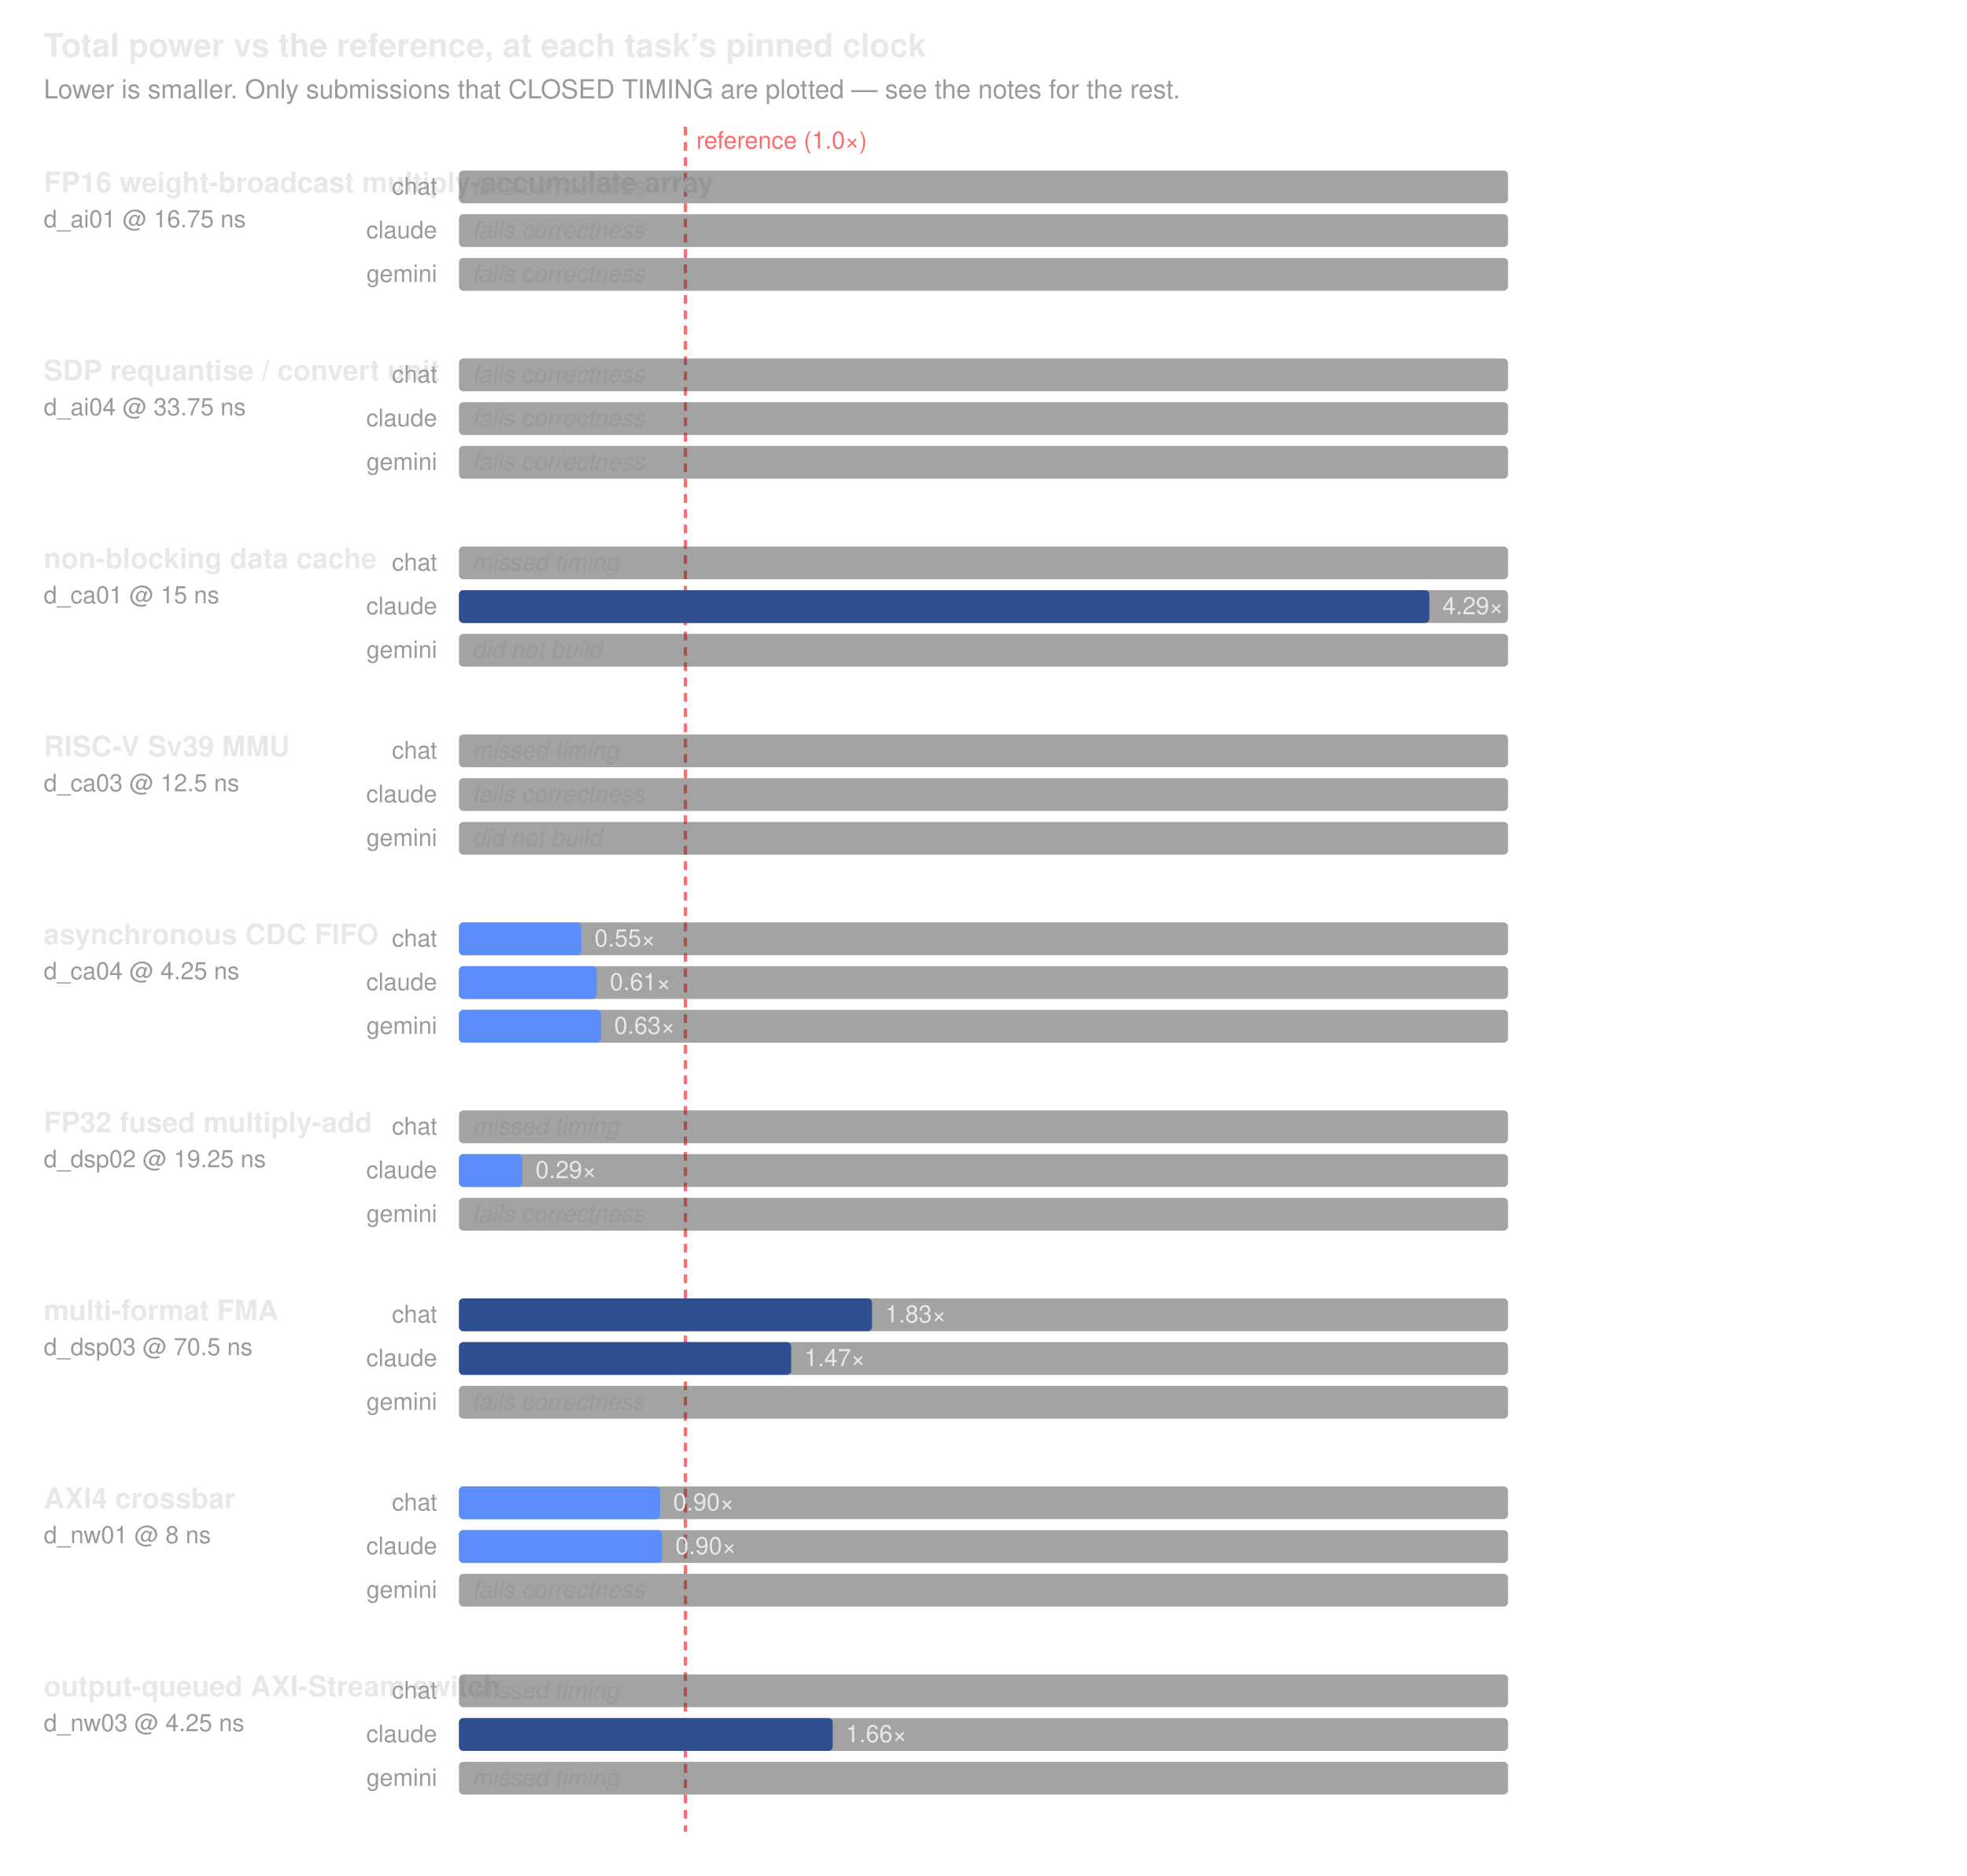
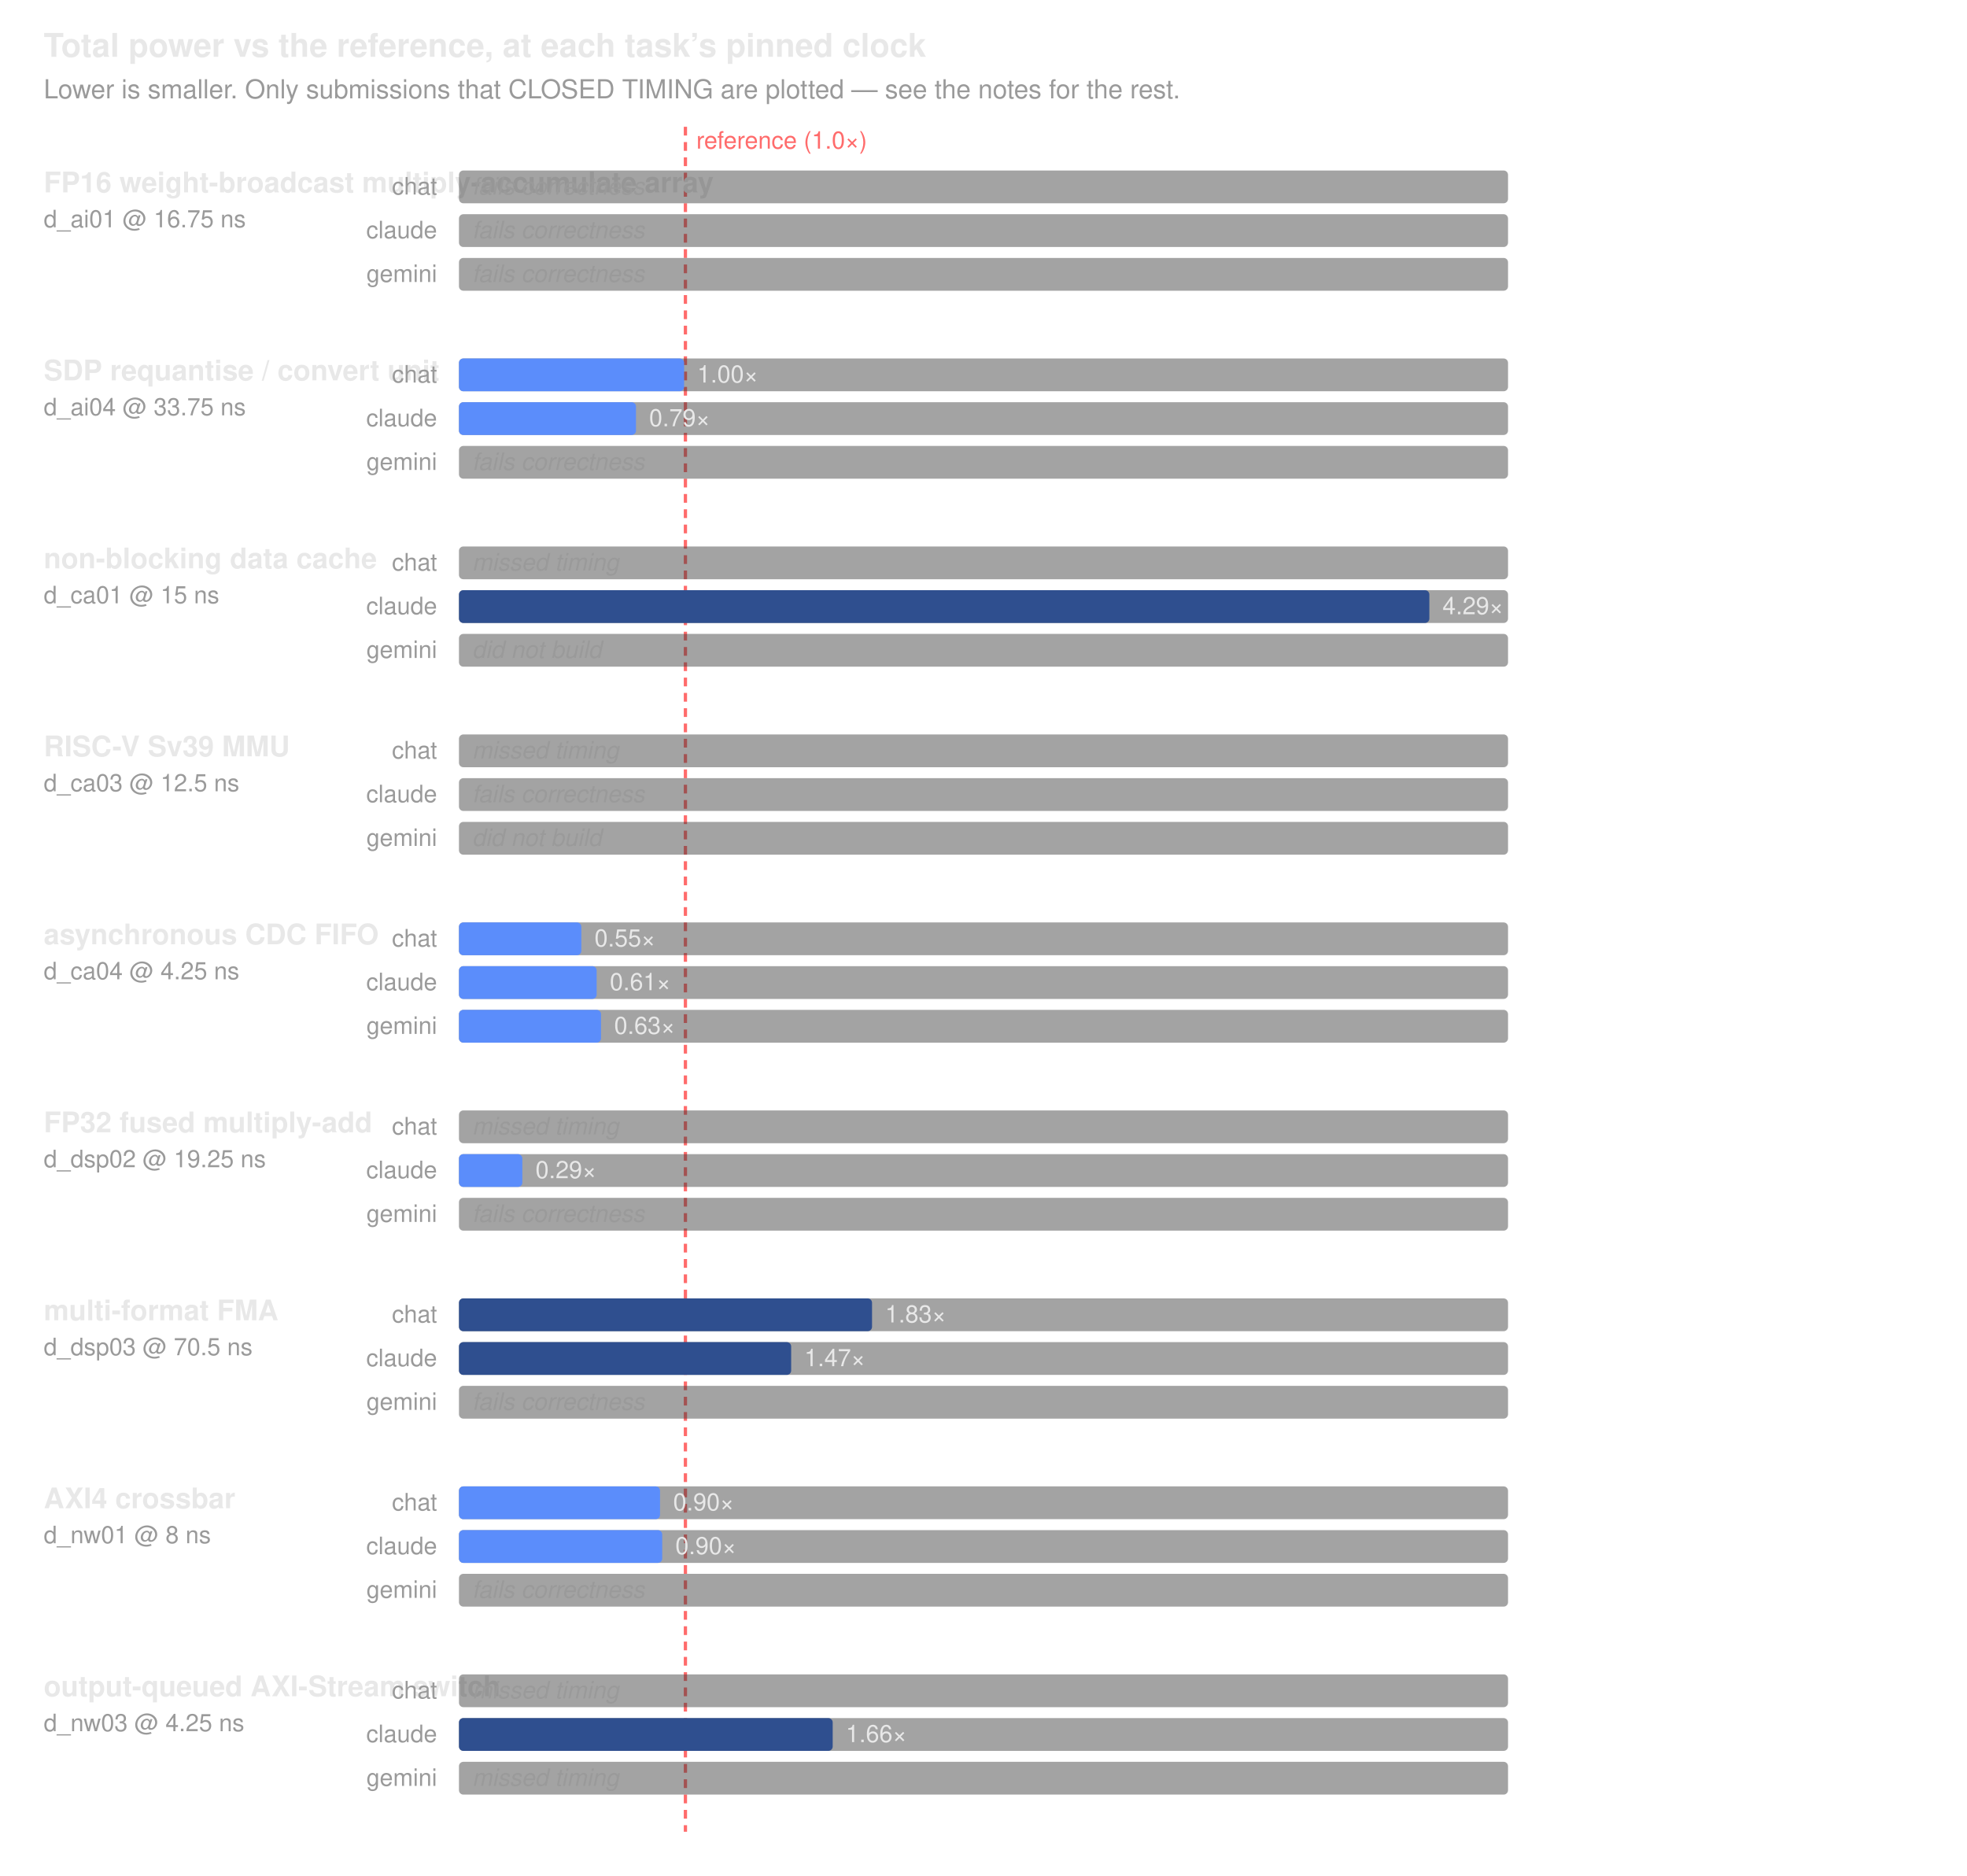
<svg xmlns="http://www.w3.org/2000/svg" viewBox="0 0 900 858" font-family="-apple-system,BlinkMacSystemFont,Segoe UI,Helvetica,Arial,sans-serif">
  <rect width="900" height="858" fill="none" />
  <text x="20" y="26" fill="#e8e8e8" font-size="15" font-weight="600">Total power vs the reference, at each task’s pinned clock</text>
  <text x="20" y="45" fill="#9a9a9a" font-size="12">Lower is smaller. Only submissions that CLOSED TIMING are plotted — see the notes for the rest.</text>
  <line x1="313.613" y1="58" x2="313.613" y2="838" stroke="#ff6b6b" stroke-width="1.5" stroke-dasharray="4 3" />
  <text x="318.613" y="68" fill="#ff6b6b" font-size="11">reference (1.0×)</text>
  <text x="20" y="88" fill="#e8e8e8" font-size="13" font-weight="600">FP16 weight-broadcast multiply-accumulate array</text>
  <text x="20" y="104" fill="#9a9a9a" font-size="11">d_ai01 @ 16.75 ns</text>
  <text x="200" y="89" fill="#9a9a9a" font-size="11" text-anchor="end">chat</text>
  <rect x="210" y="78" width="480" height="15" rx="2" fill="#333" opacity="0.45" />
  <text x="216" y="89" fill="#9a9a9a" font-size="11" font-style="italic">fails correctness</text>
  <text x="200" y="109" fill="#9a9a9a" font-size="11" text-anchor="end">claude</text>
  <rect x="210" y="98" width="480" height="15" rx="2" fill="#333" opacity="0.45" />
  <text x="216" y="109" fill="#9a9a9a" font-size="11" font-style="italic">fails correctness</text>
  <text x="200" y="129" fill="#9a9a9a" font-size="11" text-anchor="end">gemini</text>
  <rect x="210" y="118" width="480" height="15" rx="2" fill="#333" opacity="0.45" />
  <text x="216" y="129" fill="#9a9a9a" font-size="11" font-style="italic">fails correctness</text>
  <text x="20" y="174" fill="#e8e8e8" font-size="13" font-weight="600">SDP requantise / convert unit</text>
  <text x="20" y="190" fill="#9a9a9a" font-size="11">d_ai04 @ 33.75 ns</text>
  <text x="200" y="175" fill="#9a9a9a" font-size="11" text-anchor="end">chat</text>
  <rect x="210" y="164" width="480" height="15" rx="2" fill="#333" opacity="0.45" />
-   <text x="216" y="175" fill="#9a9a9a" font-size="11" font-style="italic">fails correctness</text>
+   <rect x="210" y="164" width="103" height="15" rx="2" fill="#5b8dfb" />
+   <text x="319" y="175" fill="#e8e8e8" font-size="11">1.00×</text>
  <text x="200" y="195" fill="#9a9a9a" font-size="11" text-anchor="end">claude</text>
  <rect x="210" y="184" width="480" height="15" rx="2" fill="#333" opacity="0.45" />
-   <text x="216" y="195" fill="#9a9a9a" font-size="11" font-style="italic">fails correctness</text>
+   <rect x="210" y="184" width="81" height="15" rx="2" fill="#5b8dfb" />
+   <text x="297" y="195" fill="#e8e8e8" font-size="11">0.79×</text>
  <text x="200" y="215" fill="#9a9a9a" font-size="11" text-anchor="end">gemini</text>
  <rect x="210" y="204" width="480" height="15" rx="2" fill="#333" opacity="0.45" />
  <text x="216" y="215" fill="#9a9a9a" font-size="11" font-style="italic">fails correctness</text>
  <text x="20" y="260" fill="#e8e8e8" font-size="13" font-weight="600">non-blocking data cache</text>
  <text x="20" y="276" fill="#9a9a9a" font-size="11">d_ca01 @ 15 ns</text>
  <text x="200" y="261" fill="#9a9a9a" font-size="11" text-anchor="end">chat</text>
  <rect x="210" y="250" width="480" height="15" rx="2" fill="#333" opacity="0.45" />
  <text x="216" y="261" fill="#9a9a9a" font-size="11" font-style="italic">missed timing</text>
  <text x="200" y="281" fill="#9a9a9a" font-size="11" text-anchor="end">claude</text>
  <rect x="210" y="270" width="480" height="15" rx="2" fill="#333" opacity="0.45" />
  <rect x="210" y="270" width="444" height="15" rx="2" fill="#2f4f8f" />
  <text x="660" y="281" fill="#e8e8e8" font-size="11">4.29×</text>
  <text x="200" y="301" fill="#9a9a9a" font-size="11" text-anchor="end">gemini</text>
  <rect x="210" y="290" width="480" height="15" rx="2" fill="#333" opacity="0.45" />
  <text x="216" y="301" fill="#9a9a9a" font-size="11" font-style="italic">did not build</text>
  <text x="20" y="346" fill="#e8e8e8" font-size="13" font-weight="600">RISC-V Sv39 MMU</text>
  <text x="20" y="362" fill="#9a9a9a" font-size="11">d_ca03 @ 12.5 ns</text>
  <text x="200" y="347" fill="#9a9a9a" font-size="11" text-anchor="end">chat</text>
  <rect x="210" y="336" width="480" height="15" rx="2" fill="#333" opacity="0.45" />
  <text x="216" y="347" fill="#9a9a9a" font-size="11" font-style="italic">missed timing</text>
  <text x="200" y="367" fill="#9a9a9a" font-size="11" text-anchor="end">claude</text>
  <rect x="210" y="356" width="480" height="15" rx="2" fill="#333" opacity="0.45" />
  <text x="216" y="367" fill="#9a9a9a" font-size="11" font-style="italic">fails correctness</text>
  <text x="200" y="387" fill="#9a9a9a" font-size="11" text-anchor="end">gemini</text>
  <rect x="210" y="376" width="480" height="15" rx="2" fill="#333" opacity="0.45" />
  <text x="216" y="387" fill="#9a9a9a" font-size="11" font-style="italic">did not build</text>
  <text x="20" y="432" fill="#e8e8e8" font-size="13" font-weight="600">asynchronous CDC FIFO</text>
  <text x="20" y="448" fill="#9a9a9a" font-size="11">d_ca04 @ 4.25 ns</text>
  <text x="200" y="433" fill="#9a9a9a" font-size="11" text-anchor="end">chat</text>
  <rect x="210" y="422" width="480" height="15" rx="2" fill="#333" opacity="0.45" />
  <rect x="210" y="422" width="56" height="15" rx="2" fill="#5b8dfb" />
  <text x="272" y="433" fill="#e8e8e8" font-size="11">0.55×</text>
  <text x="200" y="453" fill="#9a9a9a" font-size="11" text-anchor="end">claude</text>
  <rect x="210" y="442" width="480" height="15" rx="2" fill="#333" opacity="0.45" />
  <rect x="210" y="442" width="63" height="15" rx="2" fill="#5b8dfb" />
  <text x="279" y="453" fill="#e8e8e8" font-size="11">0.61×</text>
  <text x="200" y="473" fill="#9a9a9a" font-size="11" text-anchor="end">gemini</text>
  <rect x="210" y="462" width="480" height="15" rx="2" fill="#333" opacity="0.45" />
  <rect x="210" y="462" width="65" height="15" rx="2" fill="#5b8dfb" />
  <text x="281" y="473" fill="#e8e8e8" font-size="11">0.63×</text>
  <text x="20" y="518" fill="#e8e8e8" font-size="13" font-weight="600">FP32 fused multiply-add</text>
  <text x="20" y="534" fill="#9a9a9a" font-size="11">d_dsp02 @ 19.25 ns</text>
  <text x="200" y="519" fill="#9a9a9a" font-size="11" text-anchor="end">chat</text>
  <rect x="210" y="508" width="480" height="15" rx="2" fill="#333" opacity="0.45" />
  <text x="216" y="519" fill="#9a9a9a" font-size="11" font-style="italic">missed timing</text>
  <text x="200" y="539" fill="#9a9a9a" font-size="11" text-anchor="end">claude</text>
  <rect x="210" y="528" width="480" height="15" rx="2" fill="#333" opacity="0.45" />
  <rect x="210" y="528" width="29" height="15" rx="2" fill="#5b8dfb" />
  <text x="245" y="539" fill="#e8e8e8" font-size="11">0.29×</text>
  <text x="200" y="559" fill="#9a9a9a" font-size="11" text-anchor="end">gemini</text>
  <rect x="210" y="548" width="480" height="15" rx="2" fill="#333" opacity="0.45" />
  <text x="216" y="559" fill="#9a9a9a" font-size="11" font-style="italic">fails correctness</text>
  <text x="20" y="604" fill="#e8e8e8" font-size="13" font-weight="600">multi-format FMA</text>
  <text x="20" y="620" fill="#9a9a9a" font-size="11">d_dsp03 @ 70.5 ns</text>
  <text x="200" y="605" fill="#9a9a9a" font-size="11" text-anchor="end">chat</text>
  <rect x="210" y="594" width="480" height="15" rx="2" fill="#333" opacity="0.45" />
  <rect x="210" y="594" width="189" height="15" rx="2" fill="#2f4f8f" />
  <text x="405" y="605" fill="#e8e8e8" font-size="11">1.83×</text>
  <text x="200" y="625" fill="#9a9a9a" font-size="11" text-anchor="end">claude</text>
  <rect x="210" y="614" width="480" height="15" rx="2" fill="#333" opacity="0.45" />
  <rect x="210" y="614" width="152" height="15" rx="2" fill="#2f4f8f" />
  <text x="368" y="625" fill="#e8e8e8" font-size="11">1.47×</text>
  <text x="200" y="645" fill="#9a9a9a" font-size="11" text-anchor="end">gemini</text>
  <rect x="210" y="634" width="480" height="15" rx="2" fill="#333" opacity="0.45" />
  <text x="216" y="645" fill="#9a9a9a" font-size="11" font-style="italic">fails correctness</text>
  <text x="20" y="690" fill="#e8e8e8" font-size="13" font-weight="600">AXI4 crossbar</text>
  <text x="20" y="706" fill="#9a9a9a" font-size="11">d_nw01 @ 8 ns</text>
  <text x="200" y="691" fill="#9a9a9a" font-size="11" text-anchor="end">chat</text>
  <rect x="210" y="680" width="480" height="15" rx="2" fill="#333" opacity="0.45" />
  <rect x="210" y="680" width="92" height="15" rx="2" fill="#5b8dfb" />
  <text x="308" y="691" fill="#e8e8e8" font-size="11">0.90×</text>
  <text x="200" y="711" fill="#9a9a9a" font-size="11" text-anchor="end">claude</text>
  <rect x="210" y="700" width="480" height="15" rx="2" fill="#333" opacity="0.45" />
  <rect x="210" y="700" width="93" height="15" rx="2" fill="#5b8dfb" />
  <text x="309" y="711" fill="#e8e8e8" font-size="11">0.90×</text>
  <text x="200" y="731" fill="#9a9a9a" font-size="11" text-anchor="end">gemini</text>
  <rect x="210" y="720" width="480" height="15" rx="2" fill="#333" opacity="0.45" />
  <text x="216" y="731" fill="#9a9a9a" font-size="11" font-style="italic">fails correctness</text>
  <text x="20" y="776" fill="#e8e8e8" font-size="13" font-weight="600">output-queued AXI-Stream switch</text>
  <text x="20" y="792" fill="#9a9a9a" font-size="11">d_nw03 @ 4.25 ns</text>
  <text x="200" y="777" fill="#9a9a9a" font-size="11" text-anchor="end">chat</text>
  <rect x="210" y="766" width="480" height="15" rx="2" fill="#333" opacity="0.45" />
  <text x="216" y="777" fill="#9a9a9a" font-size="11" font-style="italic">missed timing</text>
  <text x="200" y="797" fill="#9a9a9a" font-size="11" text-anchor="end">claude</text>
  <rect x="210" y="786" width="480" height="15" rx="2" fill="#333" opacity="0.45" />
  <rect x="210" y="786" width="171" height="15" rx="2" fill="#2f4f8f" />
  <text x="387" y="797" fill="#e8e8e8" font-size="11">1.66×</text>
  <text x="200" y="817" fill="#9a9a9a" font-size="11" text-anchor="end">gemini</text>
  <rect x="210" y="806" width="480" height="15" rx="2" fill="#333" opacity="0.45" />
  <text x="216" y="817" fill="#9a9a9a" font-size="11" font-style="italic">missed timing</text>
</svg>
